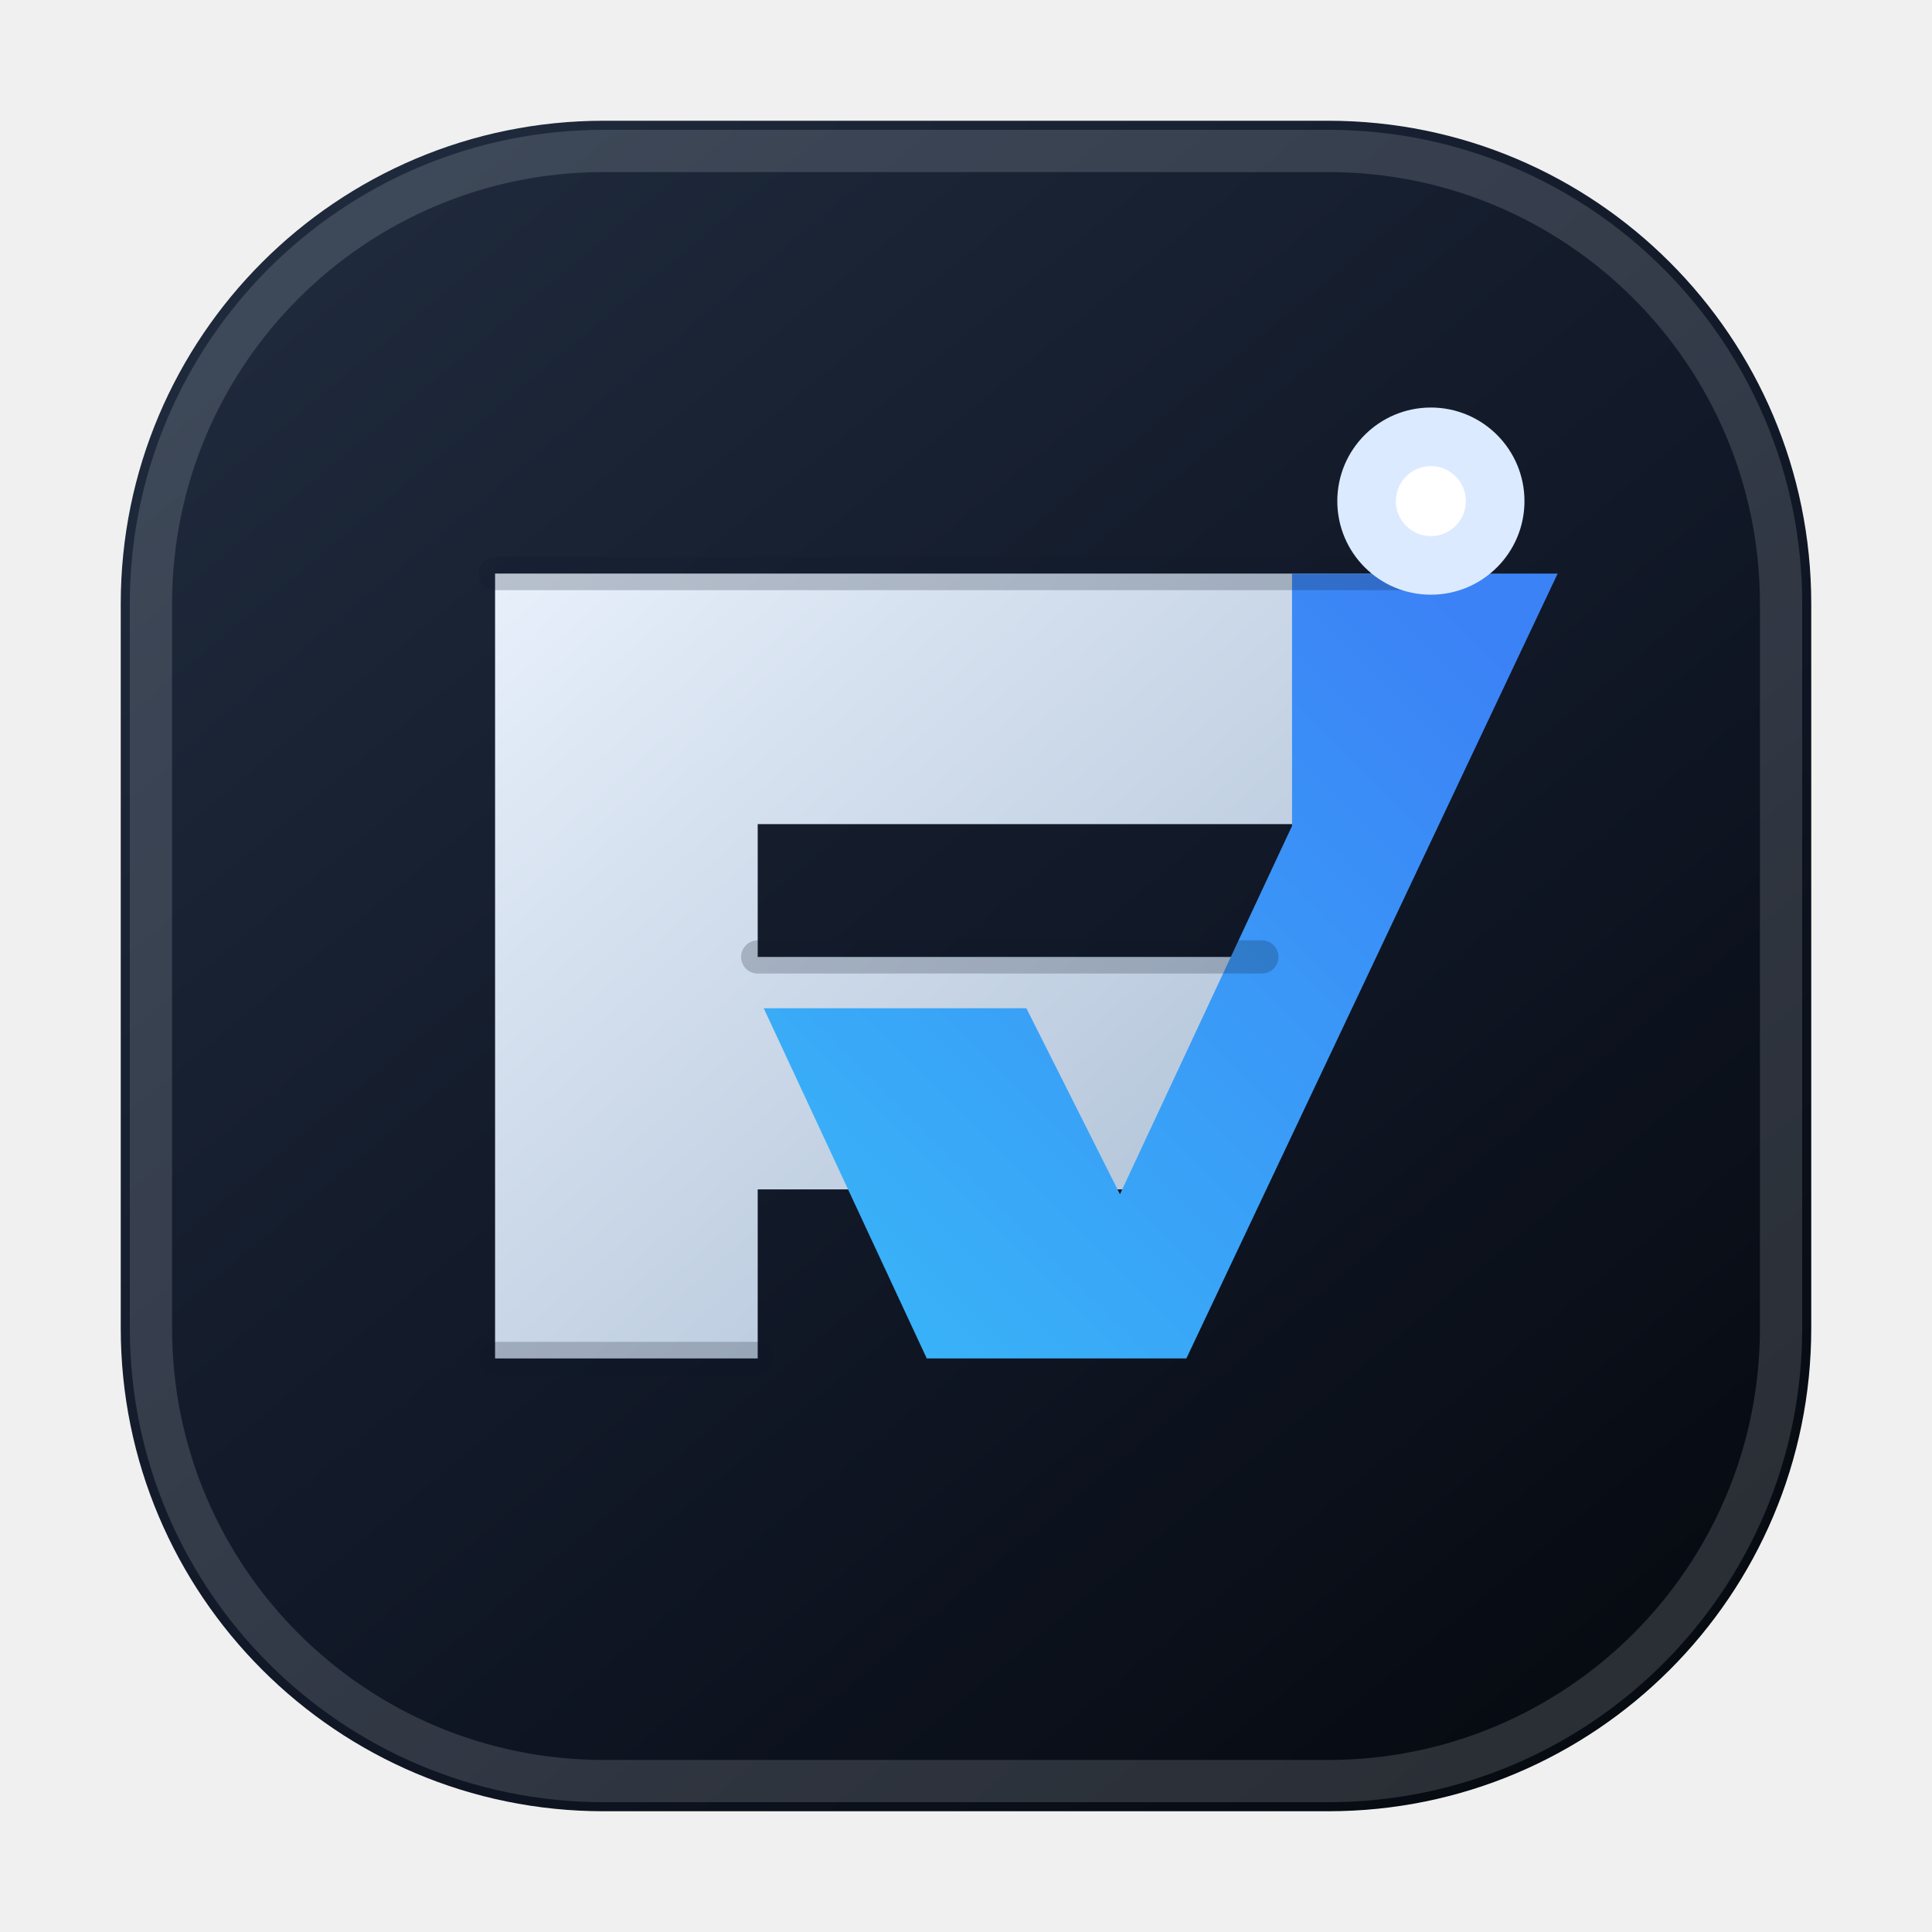
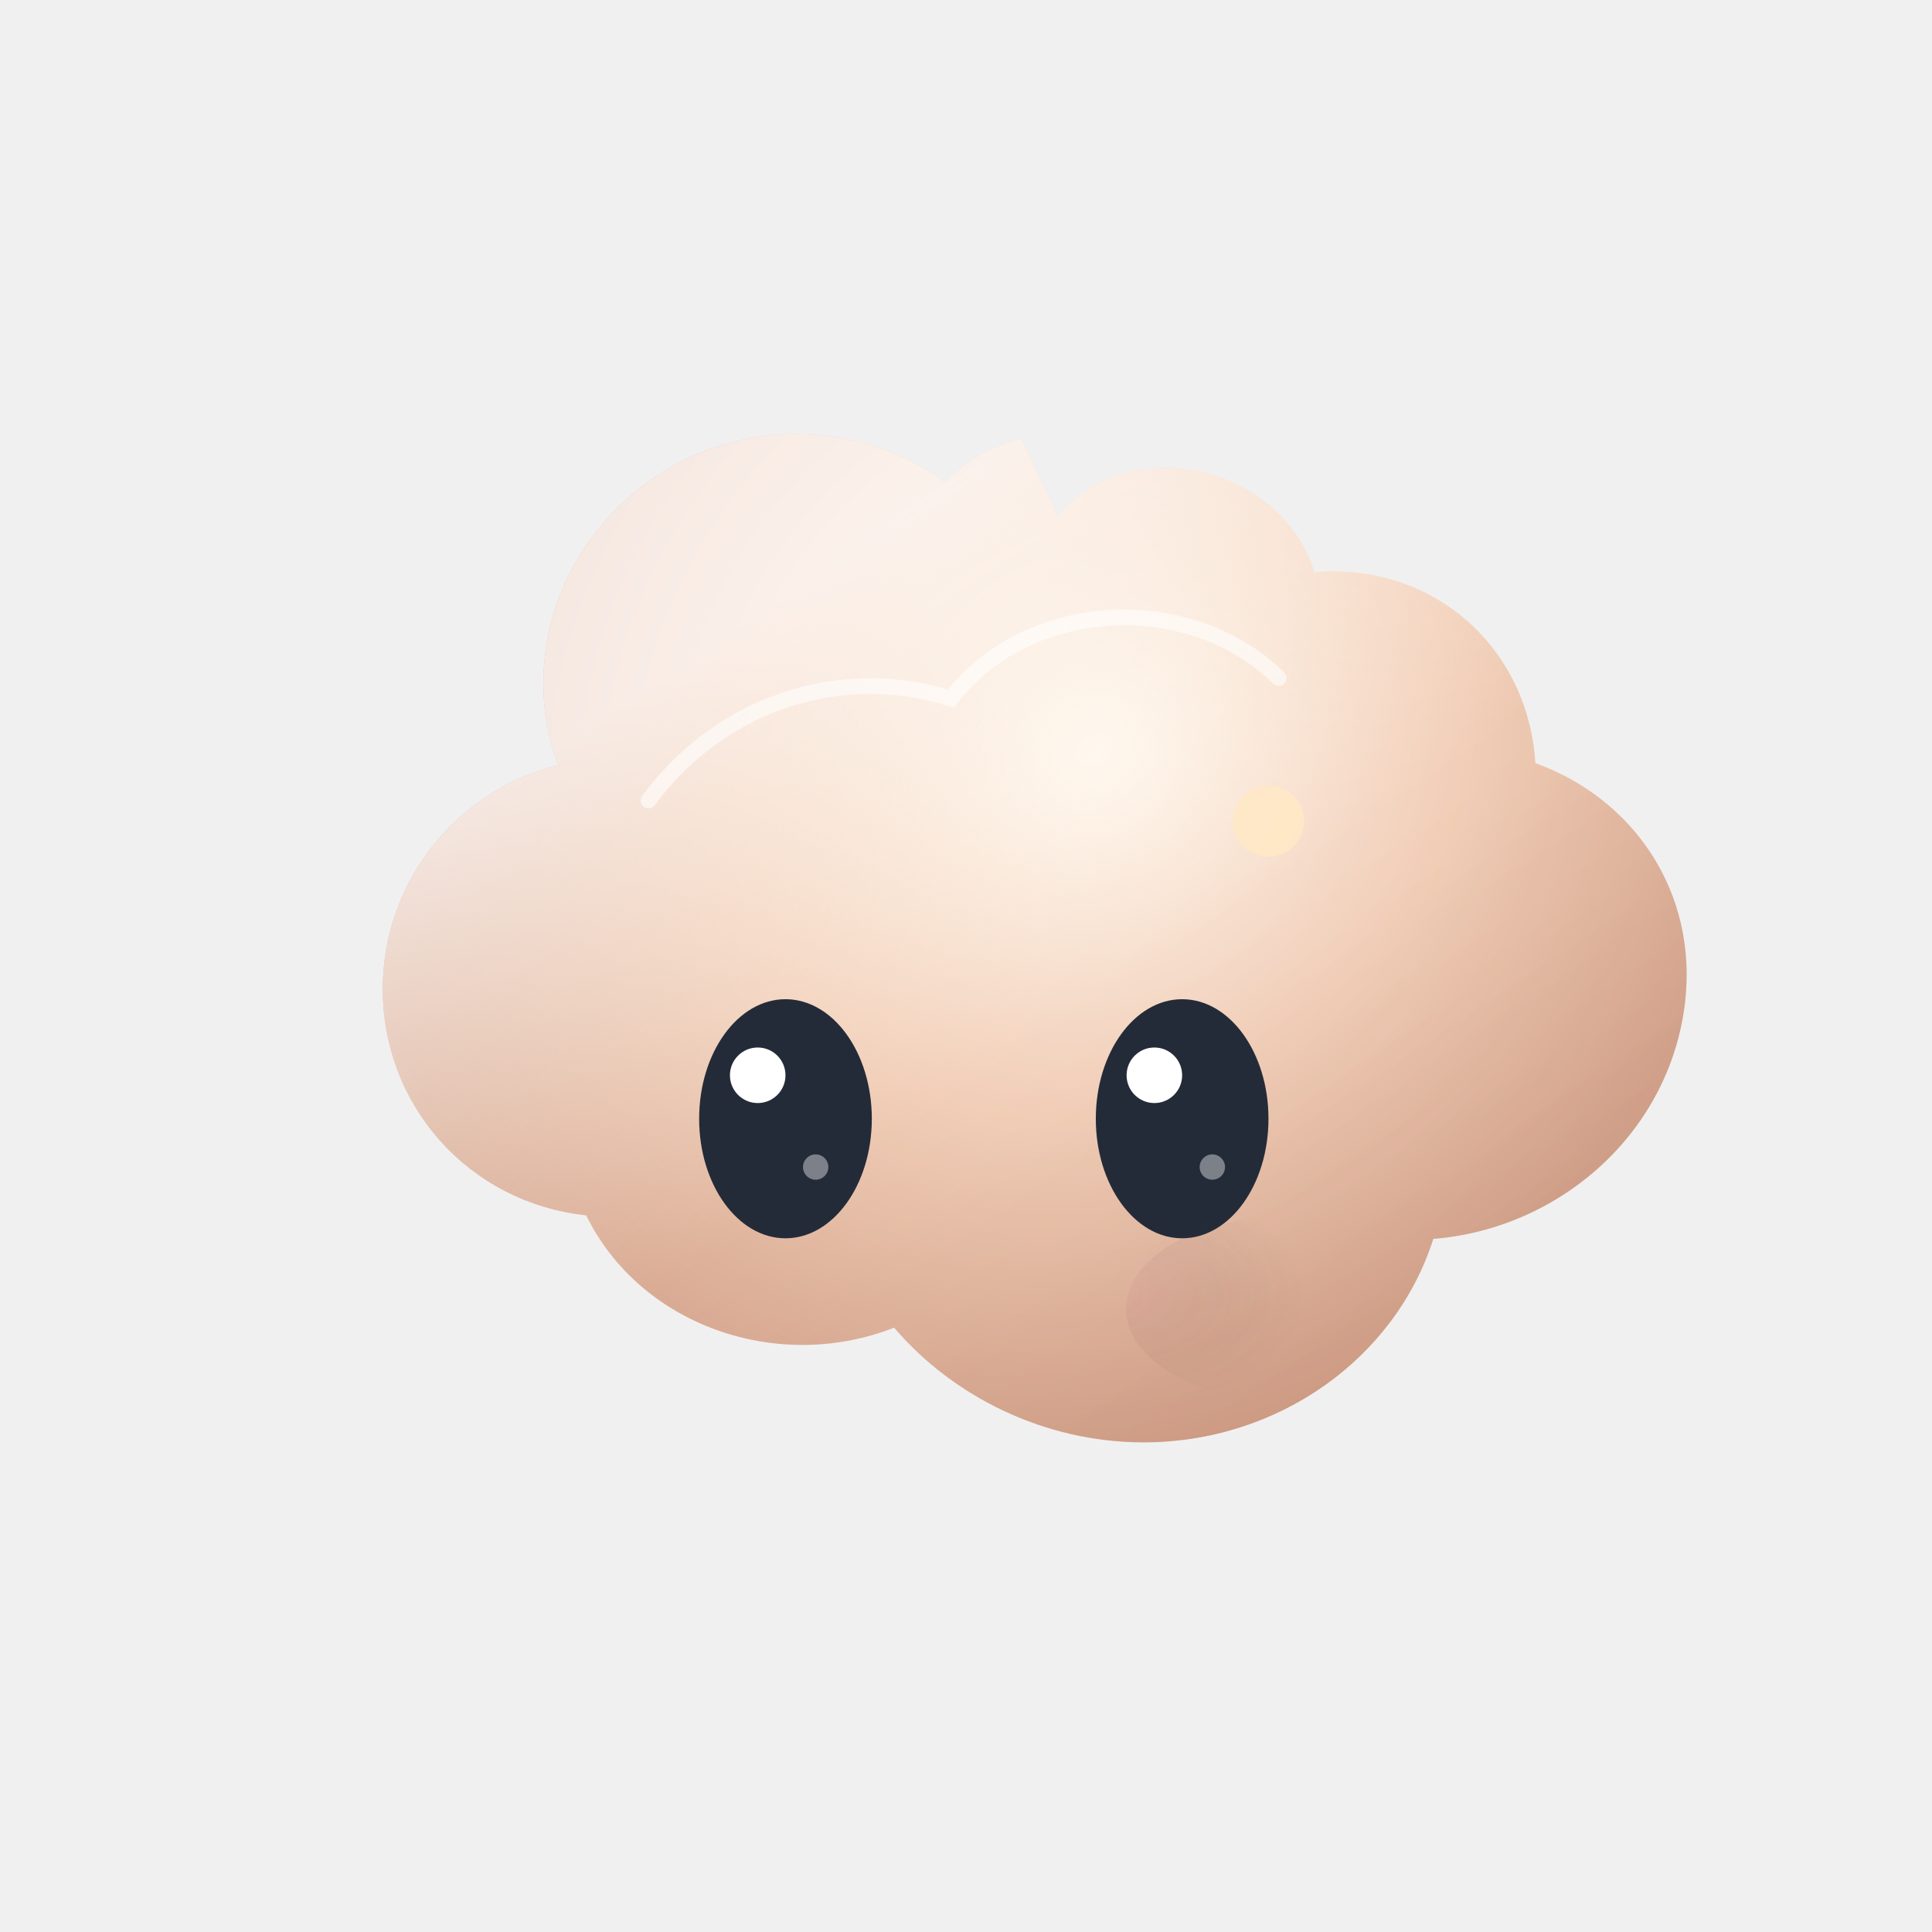
- <svg xmlns="http://www.w3.org/2000/svg" viewBox="0 0 32 32" fill="none">
+ <svg xmlns="http://www.w3.org/2000/svg" viewBox="-4 -4 32 32" fill="none">
  <defs>
-     <linearGradient id="iw-shell" x1="6" y1="4" x2="26" y2="28" gradientUnits="userSpaceOnUse">
-       <stop stop-color="#1e293b" />
-       <stop offset="0.55" stop-color="#111827" />
-       <stop offset="1" stop-color="#070b12" />
+     <radialGradient id="iw-body" cx="0" cy="0" r="1" gradientTransform="matrix(7.5 8.85 -9.52 8.1 14.15 8.5)" gradientUnits="userSpaceOnUse">
+       <stop stop-color="#fff7ef" />
+       <stop offset="0.5" stop-color="#f0c9b2" />
+       <stop offset="1" stop-color="#d09a82" />
+     </radialGradient>
+     <linearGradient id="iw-shade" x1="9.2" y1="5.75" x2="19.4" y2="21.05" gradientUnits="userSpaceOnUse">
+       <stop stop-color="#ffffff" stop-opacity="0.72" />
+       <stop offset="0.45" stop-color="#fff7e5" stop-opacity="0.12" />
+       <stop offset="1" stop-color="#895948" stop-opacity="0.14" />
    </linearGradient>
-     <linearGradient id="iw-face" x1="8" y1="7" x2="24" y2="25" gradientUnits="userSpaceOnUse">
-       <stop stop-color="#eef5ff" />
-       <stop offset="1" stop-color="#9fb4cc" />
-     </linearGradient>
-     <linearGradient id="iw-accent" x1="10" y1="22" x2="23" y2="9" gradientUnits="userSpaceOnUse">
-       <stop stop-color="#38bdf8" />
-       <stop offset="1" stop-color="#3b82f6" />
-     </linearGradient>
+     <radialGradient id="iw-blush" cx="0" cy="0" r="1" gradientTransform="matrix(3.28 0 0 1.94 14.32 17.43)" gradientUnits="userSpaceOnUse">
+       <stop stop-color="#d98496" stop-opacity="0.18" />
+       <stop offset="1" stop-color="transparent" />
+     </radialGradient>
  </defs>
-   <rect x="2" y="2" width="28" height="28" rx="8" fill="url(#iw-shell)" />
-   <rect x="2.5" y="2.5" width="27" height="27" rx="7.5" stroke="rgba(226,232,240,0.16)" stroke-width="0.7" />
-   <path d="M8.2 9.5h15.2v4.15H12.55v2.2h8.35v3.85h-8.35v2.8H8.2V9.5Z" fill="url(#iw-face)" />
-   <path d="M21.4 9.5h4.4l-6.15 13h-4.3l-2.7-5.8h4.35l1.55 3.08 2.85-6.1V9.5Z" fill="url(#iw-accent)" />
-   <path d="M8.2 9.5h15.2M12.55 15.85h8.35M8.2 22.5h4.35" stroke="rgba(15,23,42,0.4)" stroke-width="0.55" stroke-linecap="round" opacity="0.55" />
-   <g transform="translate(23.7 8.3)">
-     <circle r="1.55" fill="#dbeafe" />
-     <circle r="0.58" fill="#fff" />
-   </g>
+   <path d="M13.52 4.55c1.18-1.43 3.71-.84 4.25.93 1.94-.17 3.54 1.22 3.66 3.16 1.64.59 2.69 2.15 2.48 3.96-.25 2.15-2.06 3.75-4.17 3.92-.63 1.98-2.57 3.37-4.8 3.37-1.64 0-3.16-.76-4.13-1.9-1.94.76-4.21-.04-5.1-1.86-1.94-.21-3.37-1.81-3.37-3.75 0-1.77 1.22-3.29 2.91-3.71-.17-.42-.25-.88-.25-1.35 0-2.27 1.9-4.13 4.17-4.13.93 0 1.81.29 2.48.8.34-.34.72-.59 1.27-.72Z" fill="url(#iw-body)" />
+   <path d="M13.52 4.55c1.18-1.43 3.71-.84 4.25.93 1.94-.17 3.54 1.22 3.66 3.16 1.64.59 2.69 2.15 2.48 3.96-.25 2.15-2.06 3.75-4.17 3.92-.63 1.98-2.57 3.37-4.8 3.37-1.64 0-3.16-.76-4.13-1.9-1.94.76-4.21-.04-5.1-1.86-1.94-.21-3.37-1.81-3.37-3.75 0-1.77 1.22-3.29 2.91-3.71-.17-.42-.25-.88-.25-1.35 0-2.27 1.9-4.13 4.17-4.13.93 0 1.81.29 2.48.8.34-.34.72-.59 1.27-.72Z" fill="url(#iw-shade)" />
+   <path d="M6.74 9.26c1.18-1.6 3.16-2.27 5.01-1.69 1.26-1.64 3.92-1.81 5.43-.34" stroke="rgba(255,255,255,0.58)" stroke-width="0.26" stroke-linecap="round" />
+   <ellipse cx="9.01" cy="14.53" rx="1.43" ry="1.98" fill="#242b38" />
+   <ellipse cx="15.58" cy="14.53" rx="1.43" ry="1.98" fill="#242b38" />
+   <circle cx="8.55" cy="13.81" r="0.46" fill="#ffffff" />
+   <circle cx="15.12" cy="13.81" r="0.46" fill="#ffffff" />
+   <circle cx="9.51" cy="15.33" r="0.21" fill="#ffffff" opacity="0.4" />
+   <circle cx="16.08" cy="15.33" r="0.21" fill="#ffffff" opacity="0.4" />
+   <ellipse cx="7.75" cy="17.68" rx="2.61" ry="1.52" fill="url(#iw-blush)" opacity="0.86" />
+   <ellipse cx="17.26" cy="17.68" rx="2.61" ry="1.52" fill="url(#iw-blush)" opacity="0.78" />
+   <circle cx="17.01" cy="9.6" r="0.59" fill="#ffe8c6" opacity="0.92" />
</svg>
